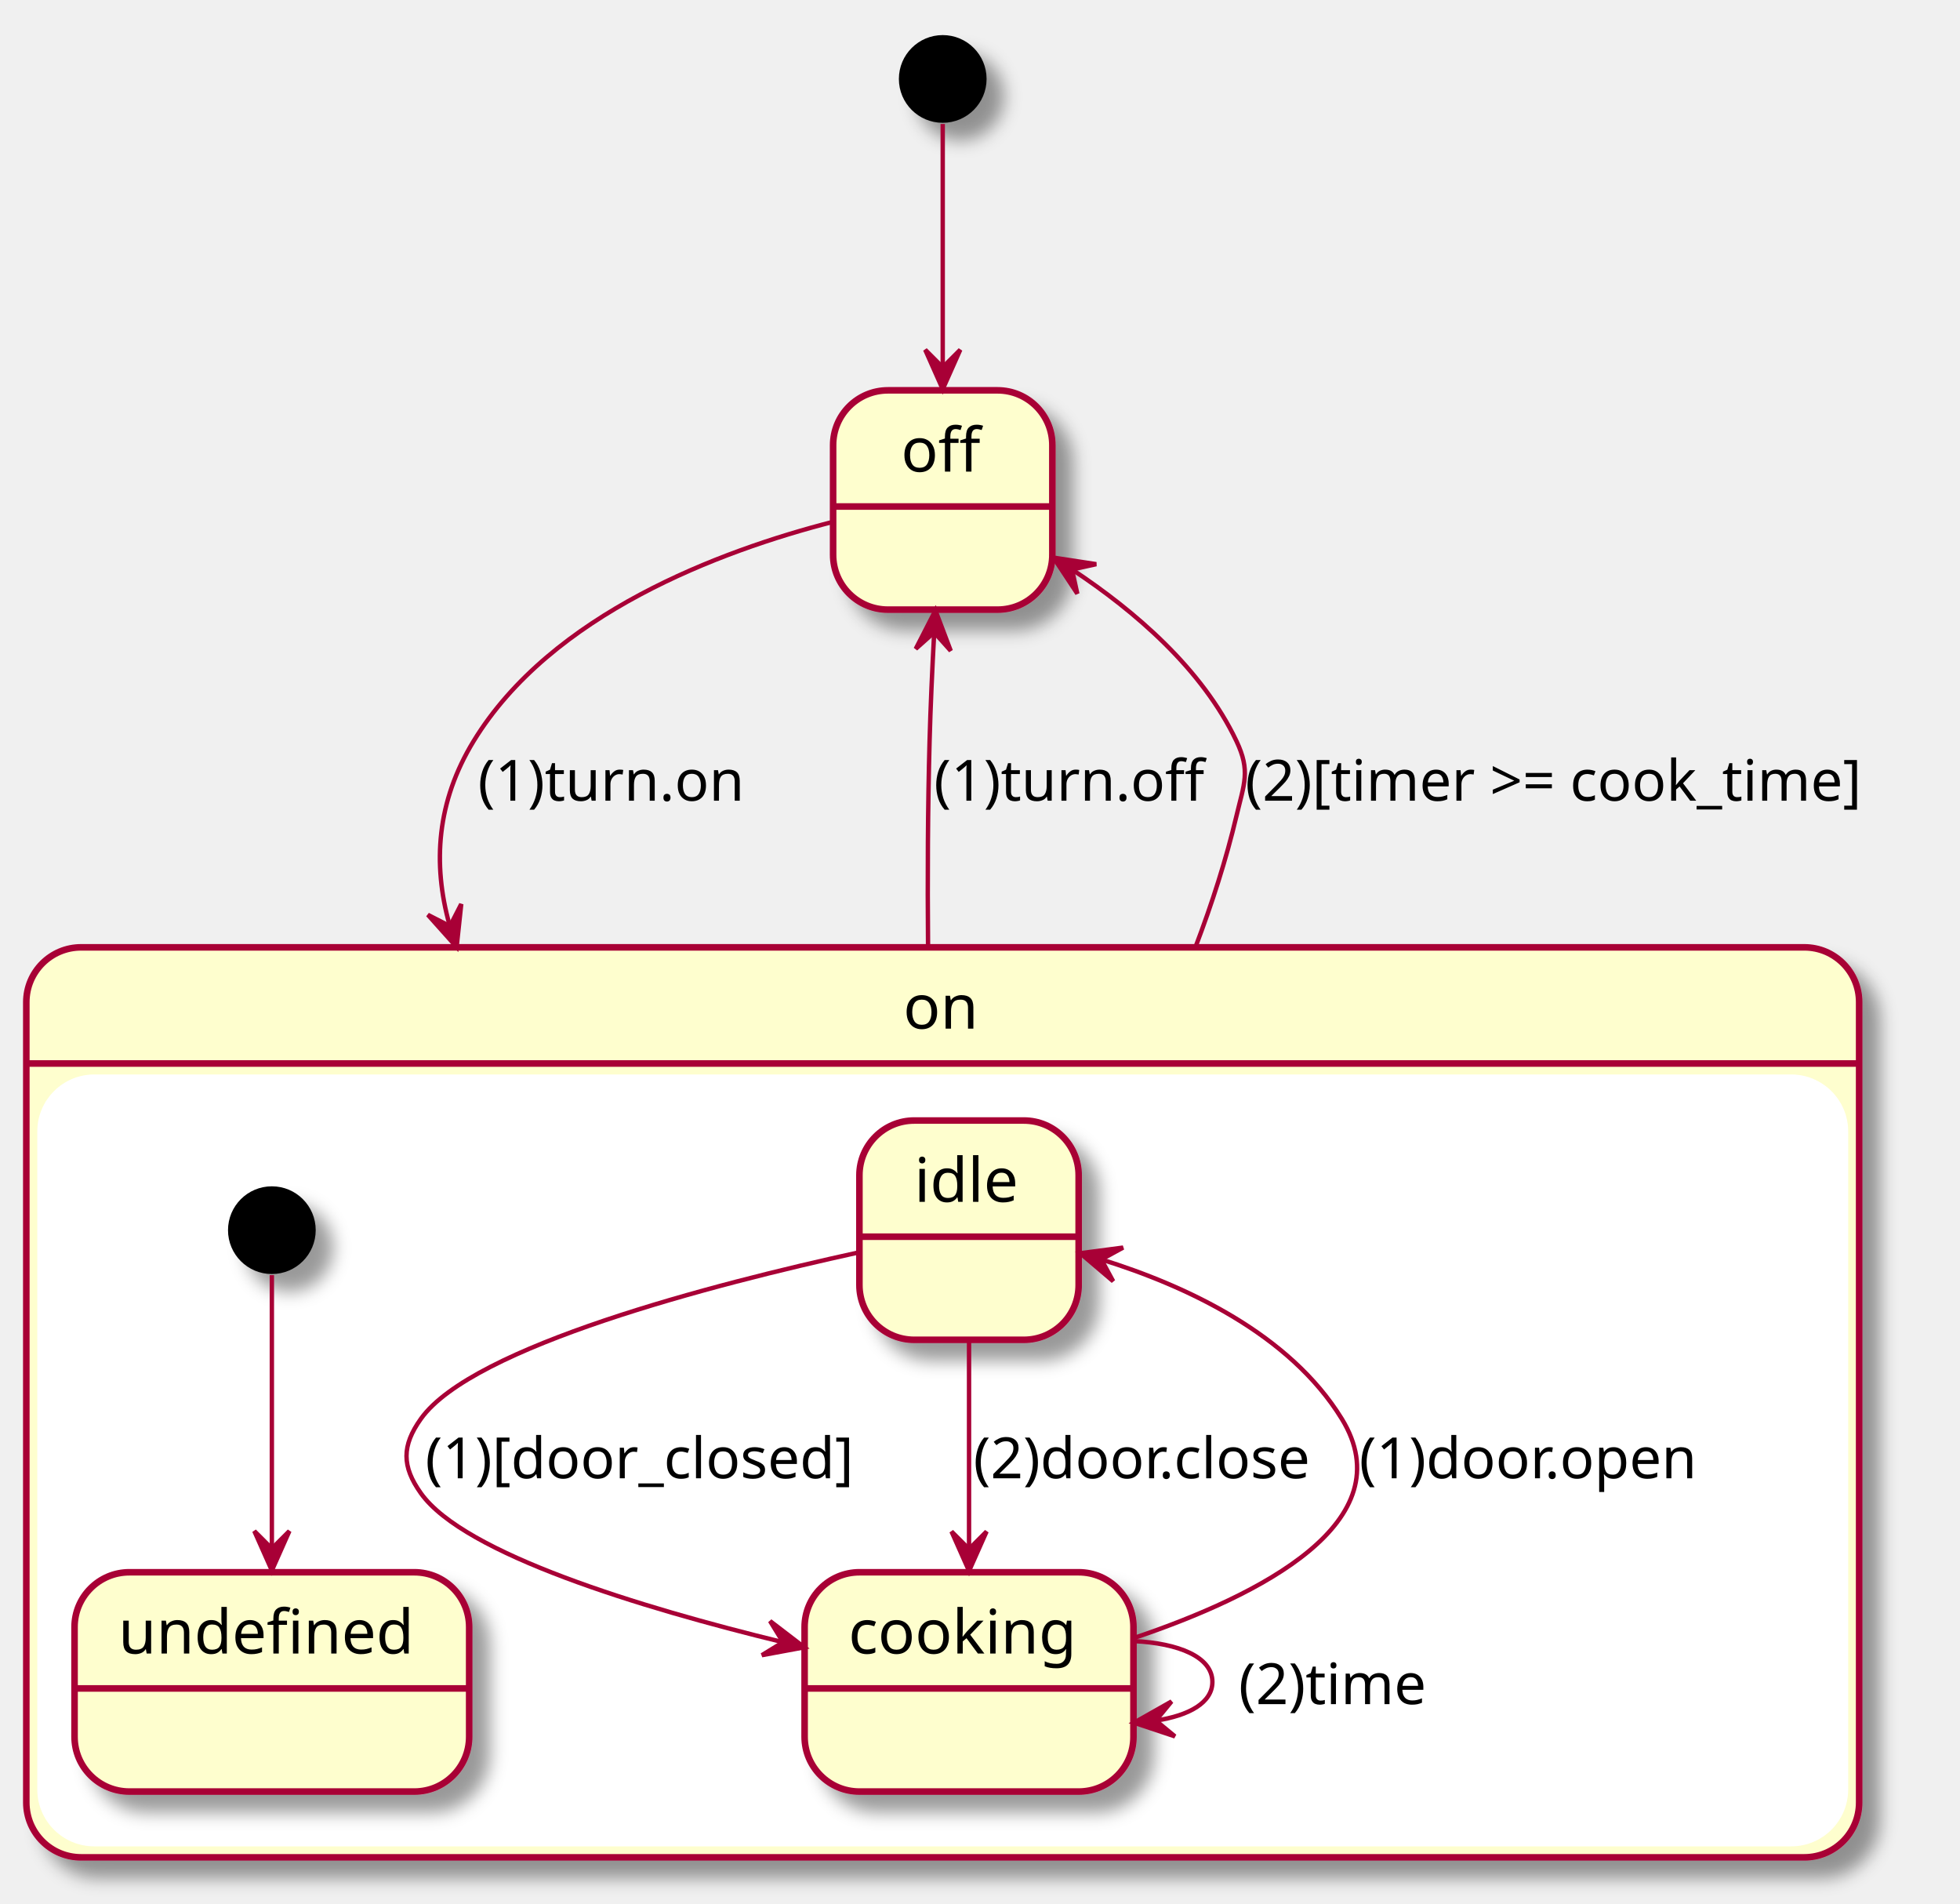
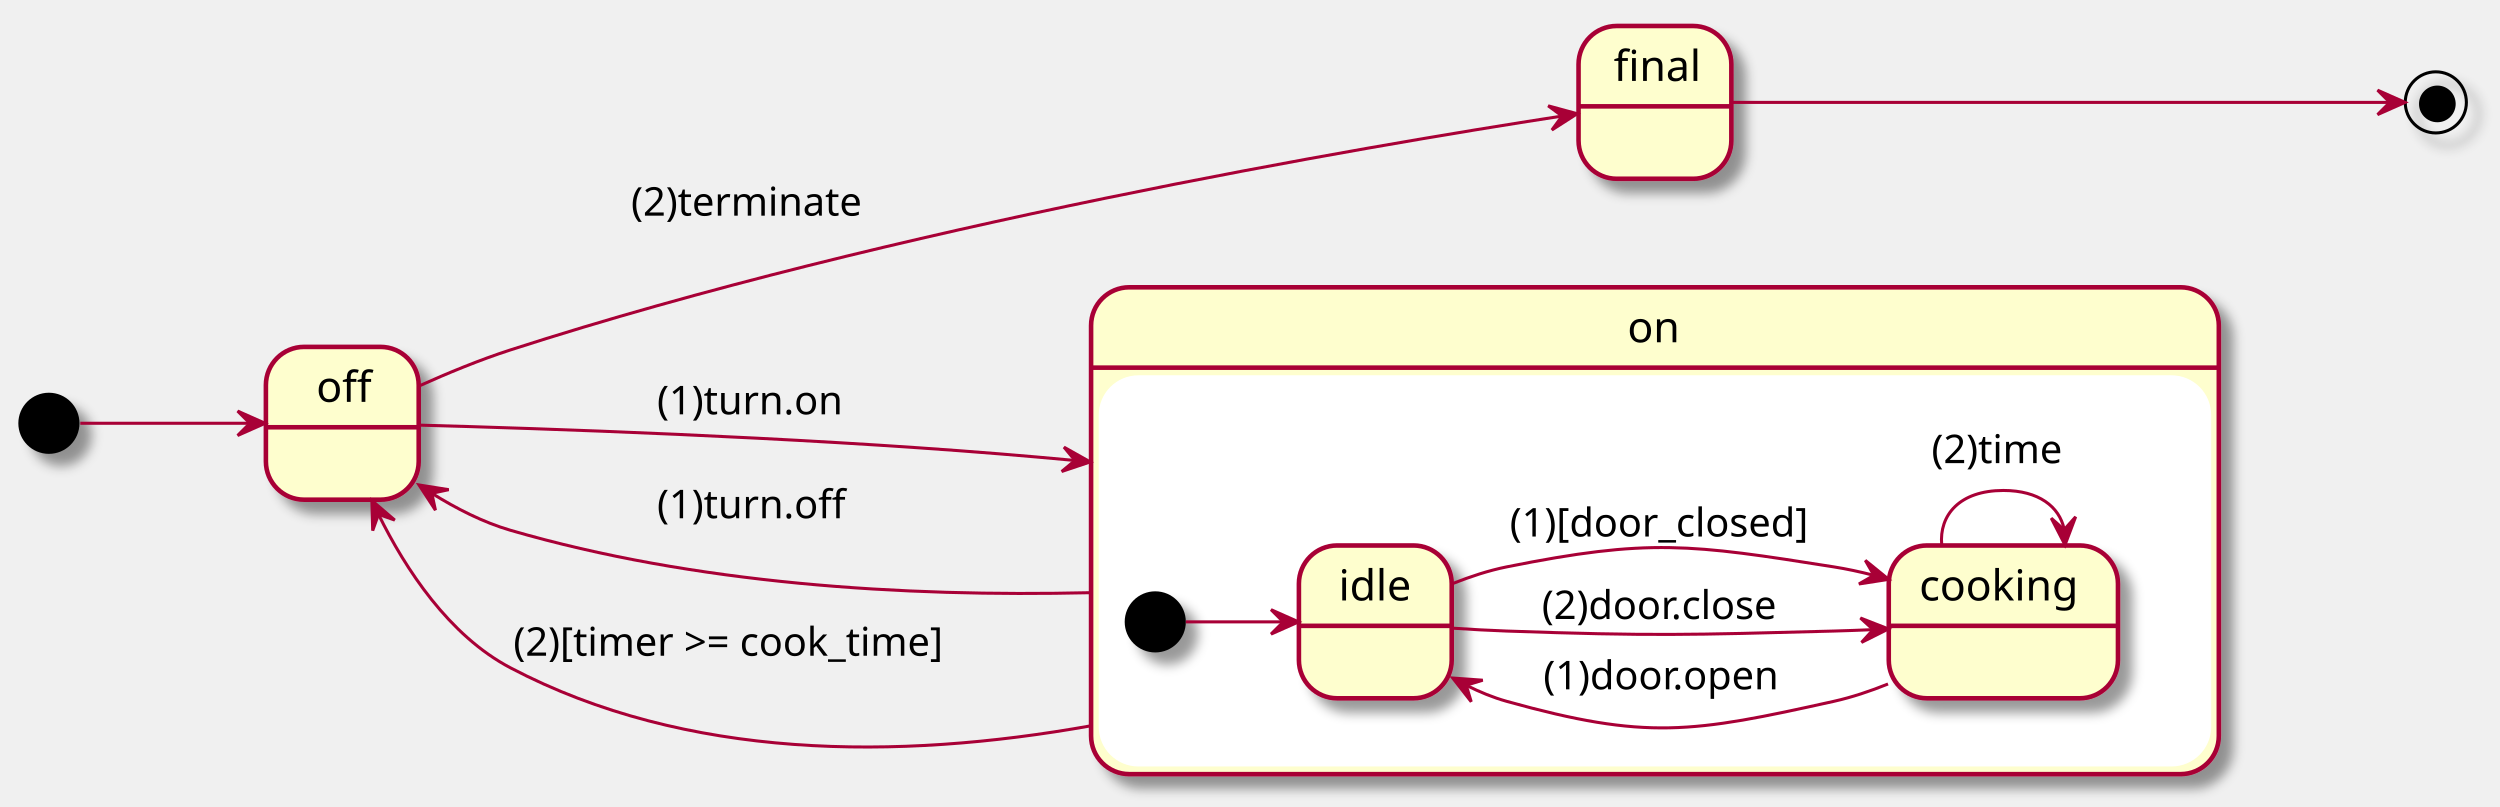
- <svg xmlns="http://www.w3.org/2000/svg" contentScriptType="application/ecmascript" contentStyleType="text/css" height="434px" preserveAspectRatio="none" style="width:447px;height:434px;" version="1.1" viewBox="0 0 447 434" width="447px" zoomAndPan="magnify">
+ <svg xmlns="http://www.w3.org/2000/svg" contentScriptType="application/ecmascript" contentStyleType="text/css" height="264px" preserveAspectRatio="none" style="width:818px;height:264px;" version="1.1" viewBox="0 0 818 264" width="818px" zoomAndPan="magnify">
  <defs>
-     <filter height="300%" id="f4xt02s7t7yoz" width="300%" x="-1" y="-1">
+     <filter height="300%" id="f1e31aqc76m697" width="300%" x="-1" y="-1">
      <feGaussianBlur result="blurOut" stdDeviation="2.0" />
      <feColorMatrix in="blurOut" result="blurOut2" type="matrix" values="0 0 0 0 0 0 0 0 0 0 0 0 0 0 0 0 0 0 .4 0" />
      <feOffset dx="4.0" dy="4.0" in="blurOut2" result="blurOut3" />
      <feBlend in="SourceGraphic" in2="blurOut3" mode="normal" />
    </filter>
  </defs>
  <g>
-     <ellipse cx="215" cy="18" fill="#000000" filter="url(#f4xt02s7t7yoz)" rx="10" ry="10" style="stroke: none; stroke-width: 1.0;" />
-     <rect fill="#FEFECE" filter="url(#f4xt02s7t7yoz)" height="50" rx="12.5" ry="12.5" style="stroke: #A80036; stroke-width: 1.5;" width="50" x="190" y="89" />
-     <line style="stroke: #A80036; stroke-width: 1.5;" x1="190" x2="240" y1="115.488" y2="115.488" />
-     <text fill="#000000" font-family="sans-serif" font-size="14" lengthAdjust="spacingAndGlyphs" textLength="19" x="205.5" y="107.535">off</text>
-     <rect fill="#FEFECE" filter="url(#f4xt02s7t7yoz)" height="207.488" rx="12.5" ry="12.5" style="stroke: #A80036; stroke-width: 1.5;" width="418" x="6" y="216" />
-     <rect fill="#FFFFFF" height="175" rx="12.5" ry="12.5" style="stroke: #FFFFFF; stroke-width: 1.0;" width="412" x="9" y="245.488" />
-     <line style="stroke: #A80036; stroke-width: 1.5;" x1="6" x2="424" y1="242.488" y2="242.488" />
-     <text fill="#000000" font-family="sans-serif" font-size="14" lengthAdjust="spacingAndGlyphs" textLength="18" x="206" y="234.535">on</text>
-     <ellipse cx="62" cy="280.488" fill="#000000" filter="url(#f4xt02s7t7yoz)" rx="10" ry="10" style="stroke: none; stroke-width: 1.0;" />
-     <rect fill="#FEFECE" filter="url(#f4xt02s7t7yoz)" height="50" rx="12.5" ry="12.5" style="stroke: #A80036; stroke-width: 1.5;" width="90" x="17" y="358.488" />
-     <line style="stroke: #A80036; stroke-width: 1.5;" x1="17" x2="107" y1="384.977" y2="384.977" />
-     <text fill="#000000" font-family="sans-serif" font-size="14" lengthAdjust="spacingAndGlyphs" textLength="70" x="27" y="377.023">undefined</text>
-     <rect fill="#FEFECE" filter="url(#f4xt02s7t7yoz)" height="50" rx="12.5" ry="12.5" style="stroke: #A80036; stroke-width: 1.5;" width="50" x="196" y="255.488" />
-     <line style="stroke: #A80036; stroke-width: 1.5;" x1="196" x2="246" y1="281.977" y2="281.977" />
-     <text fill="#000000" font-family="sans-serif" font-size="14" lengthAdjust="spacingAndGlyphs" textLength="25" x="208.5" y="274.023">idle</text>
-     <rect fill="#FEFECE" filter="url(#f4xt02s7t7yoz)" height="50" rx="12.5" ry="12.5" style="stroke: #A80036; stroke-width: 1.5;" width="75" x="183.5" y="358.488" />
-     <line style="stroke: #A80036; stroke-width: 1.5;" x1="183.5" x2="258.5" y1="384.977" y2="384.977" />
-     <text fill="#000000" font-family="sans-serif" font-size="14" lengthAdjust="spacingAndGlyphs" textLength="55" x="193.5" y="377.023">cooking</text>
-     <path d="M195.726,285.584 C162.724,292.809 107.763,307.002 96,323.488 C91.612,329.639 91.612,334.338 96,340.488 C105.869,354.32 146.144,366.537 178.347,374.38 " fill="none" id="idle-cooking" style="stroke: #A80036; stroke-width: 1.0;" />
-     <polygon fill="#A80036" points="183.44,375.601,175.62,369.613,178.578,374.435,173.756,377.393,183.44,375.601" style="stroke: #A80036; stroke-width: 1.0;" />
-     <text fill="#000000" font-family="sans-serif" font-size="13" lengthAdjust="spacingAndGlyphs" textLength="101" x="97" y="337.057">(1)[door_closed]</text>
-     <path d="M221,305.685 C221,320.025 221,338.084 221,353.194 " fill="none" id="idle-cooking" style="stroke: #A80036; stroke-width: 1.0;" />
-     <polygon fill="#A80036" points="221,358.195,225,349.195,221,353.195,217,349.195,221,358.195" style="stroke: #A80036; stroke-width: 1.0;" />
-     <text fill="#000000" font-family="sans-serif" font-size="13" lengthAdjust="spacingAndGlyphs" textLength="82" x="222" y="337.057">(2)door.close</text>
-     <path d="M258.521,373.503 C287.502,363.755 320.427,346.954 306,323.488 C294.103,304.137 270.502,293.172 251.181,287.166 " fill="none" id="cooking-idle" style="stroke: #A80036; stroke-width: 1.0;" />
-     <polygon fill="#A80036" points="246.371,285.743,253.868,292.131,251.166,287.161,256.136,284.46,246.371,285.743" style="stroke: #A80036; stroke-width: 1.0;" />
-     <text fill="#000000" font-family="sans-serif" font-size="13" lengthAdjust="spacingAndGlyphs" textLength="80" x="310" y="337.057">(1)door.open</text>
-     <path d="M258.613,374.183 C268.772,374.673 276.5,377.775 276.5,383.488 C276.5,388.219 271.2,391.16 263.609,392.31 " fill="none" id="cooking-cooking" style="stroke: #A80036; stroke-width: 1.0;" />
-     <polygon fill="#A80036" points="258.613,392.794,267.957,395.906,263.589,392.311,267.185,387.944,258.613,392.794" style="stroke: #A80036; stroke-width: 1.0;" />
-     <text fill="#000000" font-family="sans-serif" font-size="13" lengthAdjust="spacingAndGlyphs" textLength="44" x="282.5" y="388.557">(2)time</text>
-     <path d="M62,290.741 C62,305.095 62,331.786 62,352.863 " fill="none" id="*start*on-undefined" style="stroke: #A80036; stroke-width: 1.0;" />
-     <polygon fill="#A80036" points="62,358.09,66,349.09,62,353.09,58,349.09,62,358.09" style="stroke: #A80036; stroke-width: 1.0;" />
-     <path d="M189.919,118.996 C164.266,125.588 125.737,139.94 108,169 C99.596,182.77 98.629,196.941 102.502,210.825 " fill="none" id="off-on" style="stroke: #A80036; stroke-width: 1.0;" />
-     <polygon fill="#A80036" points="104.142,215.925,105.194,206.133,102.611,211.166,97.578,208.583,104.142,215.925" style="stroke: #A80036; stroke-width: 1.0;" />
-     <text fill="#000000" font-family="sans-serif" font-size="13" lengthAdjust="spacingAndGlyphs" textLength="62" x="109" y="182.568">(1)turn.on</text>
-     <path d="M211.651,215.867 C211.515,200.163 211.587,184.152 212,169 C212.216,161.078 212.606,152.521 213.036,144.57 " fill="none" id="on-off" style="stroke: #A80036; stroke-width: 1.0;" />
-     <polygon fill="#A80036" points="213.338,139.178,208.841,147.941,213.058,144.171,216.828,148.388,213.338,139.178" style="stroke: #A80036; stroke-width: 1.0;" />
-     <text fill="#000000" font-family="sans-serif" font-size="13" lengthAdjust="spacingAndGlyphs" textLength="64" x="213" y="182.568">(1)turn.off</text>
-     <path d="M272.641,215.941 C276.412,206.037 279.639,195.967 282,186 C283.741,178.648 285.23,175.83 282,169 C274.187,152.479 258.71,139.256 244.598,129.919 " fill="none" id="on-off" style="stroke: #A80036; stroke-width: 1.0;" />
-     <polygon fill="#A80036" points="240.273,127.147,245.692,135.371,244.482,129.845,250.008,128.635,240.273,127.147" style="stroke: #A80036; stroke-width: 1.0;" />
-     <text fill="#000000" font-family="sans-serif" font-size="13" lengthAdjust="spacingAndGlyphs" textLength="151" x="284" y="182.568">(2)[timer &gt;= cook_time]</text>
-     <path d="M215,28.274 C215,41.361 215,64.555 215,83.521 " fill="none" id="*start-off" style="stroke: #A80036; stroke-width: 1.0;" />
-     <polygon fill="#A80036" points="215,88.746,219,79.746,215,83.746,211,79.746,215,88.746" style="stroke: #A80036; stroke-width: 1.0;" />
+     <ellipse cx="16" cy="138.5" fill="#000000" filter="url(#f1e31aqc76m697)" rx="10" ry="10" style="stroke: none; stroke-width: 1.0;" />
+     <rect fill="#FEFECE" filter="url(#f1e31aqc76m697)" height="50" rx="12.5" ry="12.5" style="stroke: #A80036; stroke-width: 1.5;" width="50" x="87" y="113.5" />
+     <line style="stroke: #A80036; stroke-width: 1.5;" x1="87" x2="137" y1="139.797" y2="139.797" />
+     <text fill="#000000" font-family="sans-serif" font-size="14" lengthAdjust="spacingAndGlyphs" textLength="17" x="103.5" y="131.495">off</text>
+     <rect fill="#FEFECE" filter="url(#f1e31aqc76m697)" height="50" rx="12.5" ry="12.5" style="stroke: #A80036; stroke-width: 1.5;" width="50" x="516.5" y="8.5" />
+     <line style="stroke: #A80036; stroke-width: 1.5;" x1="516.5" x2="566.5" y1="34.797" y2="34.797" />
+     <text fill="#000000" font-family="sans-serif" font-size="14" lengthAdjust="spacingAndGlyphs" textLength="27" x="528" y="26.495">final</text>
+     <ellipse cx="797" cy="33.5" fill="none" filter="url(#f1e31aqc76m697)" rx="10" ry="10" style="stroke: #000000; stroke-width: 1.0;" />
+     <ellipse cx="797.5" cy="34" fill="#000000" rx="6" ry="6" style="stroke: none; stroke-width: 1.0;" />
+     <rect fill="#FEFECE" filter="url(#f1e31aqc76m697)" height="159.297" rx="12.5" ry="12.5" style="stroke: #A80036; stroke-width: 1.5;" width="369" x="357" y="94" />
+     <rect fill="#FFFFFF" height="127" rx="12.5" ry="12.5" style="stroke: #FFFFFF; stroke-width: 1.0;" width="363" x="360" y="123.297" />
+     <line style="stroke: #A80036; stroke-width: 1.5;" x1="357" x2="726" y1="120.297" y2="120.297" />
+     <text fill="#000000" font-family="sans-serif" font-size="14" lengthAdjust="spacingAndGlyphs" textLength="18" x="532.5" y="111.995">on</text>
+     <ellipse cx="378" cy="203.48" fill="#000000" filter="url(#f1e31aqc76m697)" rx="10" ry="10" style="stroke: none; stroke-width: 1.0;" />
+     <rect fill="#FEFECE" filter="url(#f1e31aqc76m697)" height="50" rx="12.5" ry="12.5" style="stroke: #A80036; stroke-width: 1.5;" width="50" x="425" y="178.48" />
+     <line style="stroke: #A80036; stroke-width: 1.5;" x1="425" x2="475" y1="204.776" y2="204.776" />
+     <text fill="#000000" font-family="sans-serif" font-size="14" lengthAdjust="spacingAndGlyphs" textLength="24" x="438" y="196.475">idle</text>
+     <rect fill="#FEFECE" filter="url(#f1e31aqc76m697)" height="50" rx="12.5" ry="12.5" style="stroke: #A80036; stroke-width: 1.5;" width="75" x="618" y="178.48" />
+     <line style="stroke: #A80036; stroke-width: 1.5;" x1="618" x2="693" y1="204.776" y2="204.776" />
+     <text fill="#000000" font-family="sans-serif" font-size="14" lengthAdjust="spacingAndGlyphs" textLength="55" x="628" y="196.475">cooking</text>
+     <path d="M388.011,203.48 C396.254,203.48 408.39,203.48 419.743,203.48 " fill="none" id="*start*on-idle" style="stroke: #A80036; stroke-width: 1.0;" />
+     <polygon fill="#A80036" points="424.887,203.48,415.887,199.48,419.887,203.48,415.887,207.48,424.887,203.48" style="stroke: #A80036; stroke-width: 1.0;" />
+     <path d="M475.395,190.91 C481.058,188.661 487.128,186.659 493,185.48 C539.624,176.115 553.028,178.053 600,185.48 C604.243,186.15 608.603,187.093 612.925,188.199 " fill="none" id="idle-cooking" style="stroke: #A80036; stroke-width: 1.0;" />
+     <polygon fill="#A80036" points="617.972,189.565,610.33,183.352,613.146,188.258,608.239,191.074,617.972,189.565" style="stroke: #A80036; stroke-width: 1.0;" />
+     <text fill="#000000" font-family="sans-serif" font-size="13" lengthAdjust="spacingAndGlyphs" textLength="105" x="494" y="175.547">(1)[door_closed]</text>
+     <path d="M475.451,205.55 C481.217,205.937 487.316,206.282 493,206.48 C540.527,208.136 552.462,207.763 600,206.48 C604.16,206.367 608.493,206.208 612.823,206.02 " fill="none" id="idle-cooking" style="stroke: #A80036; stroke-width: 1.0;" />
+     <polygon fill="#A80036" points="617.895,205.788,608.721,202.204,612.9,206.016,609.087,210.195,617.895,205.788" style="stroke: #A80036; stroke-width: 1.0;" />
+     <text fill="#000000" font-family="sans-serif" font-size="13" lengthAdjust="spacingAndGlyphs" textLength="84" x="504.5" y="202.547">(2)door.close</text>
+     <path d="M617.761,223.798 C611.955,226.142 605.92,228.162 600,229.48 C553.581,239.814 538.808,242.252 493,229.48 C488.557,228.241 484.115,226.404 479.863,224.27 " fill="none" id="cooking-idle" style="stroke: #A80036; stroke-width: 1.0;" />
+     <polygon fill="#A80036" points="475.332,221.852,481.388,229.619,479.743,224.207,485.155,222.562,475.332,221.852" style="stroke: #A80036; stroke-width: 1.0;" />
+     <text fill="#000000" font-family="sans-serif" font-size="13" lengthAdjust="spacingAndGlyphs" textLength="83" x="505" y="225.547">(1)door.open</text>
+     <path d="M635.329,178.304 C634.433,168.57 641.156,160.48 655.5,160.48 C667.154,160.48 673.778,165.821 675.371,173.044 " fill="none" id="cooking-cooking" style="stroke: #A80036; stroke-width: 1.0;" />
+     <polygon fill="#A80036" points="675.671,178.304,679.153,169.091,675.387,173.312,671.166,169.546,675.671,178.304" style="stroke: #A80036; stroke-width: 1.0;" />
+     <text fill="#000000" font-family="sans-serif" font-size="13" lengthAdjust="spacingAndGlyphs" textLength="47" x="632" y="151.547">(2)time</text>
+     <path d="M26.274,138.5 C39.361,138.5 62.556,138.5 81.521,138.5 " fill="none" id="*start-off" style="stroke: #A80036; stroke-width: 1.0;" />
+     <polygon fill="#A80036" points="86.746,138.5,77.746,134.5,81.746,138.5,77.746,142.5,86.746,138.5" style="stroke: #A80036; stroke-width: 1.0;" />
+     <path d="M566.932,33.5 C619.601,33.5 739.229,33.5 781.695,33.5 " fill="none" id="final-*end" style="stroke: #A80036; stroke-width: 1.0;" />
+     <polygon fill="#A80036" points="786.935,33.5,777.935,29.5,781.935,33.5,777.935,37.5,786.935,33.5" style="stroke: #A80036; stroke-width: 1.0;" />
+     <path d="M137.192,139.104 C177.384,140.195 258.472,142.92 327,148.5 C335.046,149.155 343.255,149.877 351.545,150.65 " fill="none" id="off-on" style="stroke: #A80036; stroke-width: 1.0;" />
+     <polygon fill="#A80036" points="356.715,151.137,348.131,146.31,351.738,150.668,347.38,154.274,356.715,151.137" style="stroke: #A80036; stroke-width: 1.0;" />
+     <text fill="#000000" font-family="sans-serif" font-size="13" lengthAdjust="spacingAndGlyphs" textLength="64" x="215" y="135.567">(1)turn.on</text>
+     <path d="M356.677,193.929 C295.278,195.359 227.24,191.042 167,173.5 C158.106,170.91 149.278,166.399 141.382,161.46 " fill="none" id="on-off" style="stroke: #A80036; stroke-width: 1.0;" />
+     <polygon fill="#A80036" points="137.096,158.681,142.472,166.934,141.292,161.401,146.824,160.221,137.096,158.681" style="stroke: #A80036; stroke-width: 1.0;" />
+     <text fill="#000000" font-family="sans-serif" font-size="13" lengthAdjust="spacingAndGlyphs" textLength="64" x="215" y="169.567">(1)turn.off</text>
+     <path d="M356.921,237.486 C293.731,248.79 224.521,248.758 167,218.5 C146.923,207.939 132.754,186.369 123.831,168.286 " fill="none" id="on-off" style="stroke: #A80036; stroke-width: 1.0;" />
+     <polygon fill="#A80036" points="121.675,163.773,121.945,173.618,123.83,168.284,129.163,170.169,121.675,163.773" style="stroke: #A80036; stroke-width: 1.0;" />
+     <text fill="#000000" font-family="sans-serif" font-size="13" lengthAdjust="spacingAndGlyphs" textLength="158" x="168" y="214.567">(2)[timer &gt;= cook_time]</text>
+     <path d="M137.06,126.314 C146.313,122.15 156.987,117.732 167,114.5 C291.686,74.252 446.196,47.988 510.829,38.015 " fill="none" id="off-final" style="stroke: #A80036; stroke-width: 1.0;" />
+     <polygon fill="#A80036" points="516.064,37.213,506.562,34.623,511.122,37.97,507.774,42.53,516.064,37.213" style="stroke: #A80036; stroke-width: 1.0;" />
+     <text fill="#000000" font-family="sans-serif" font-size="13" lengthAdjust="spacingAndGlyphs" textLength="81" x="206.5" y="70.567">(2)terminate</text>
  </g>
</svg>
